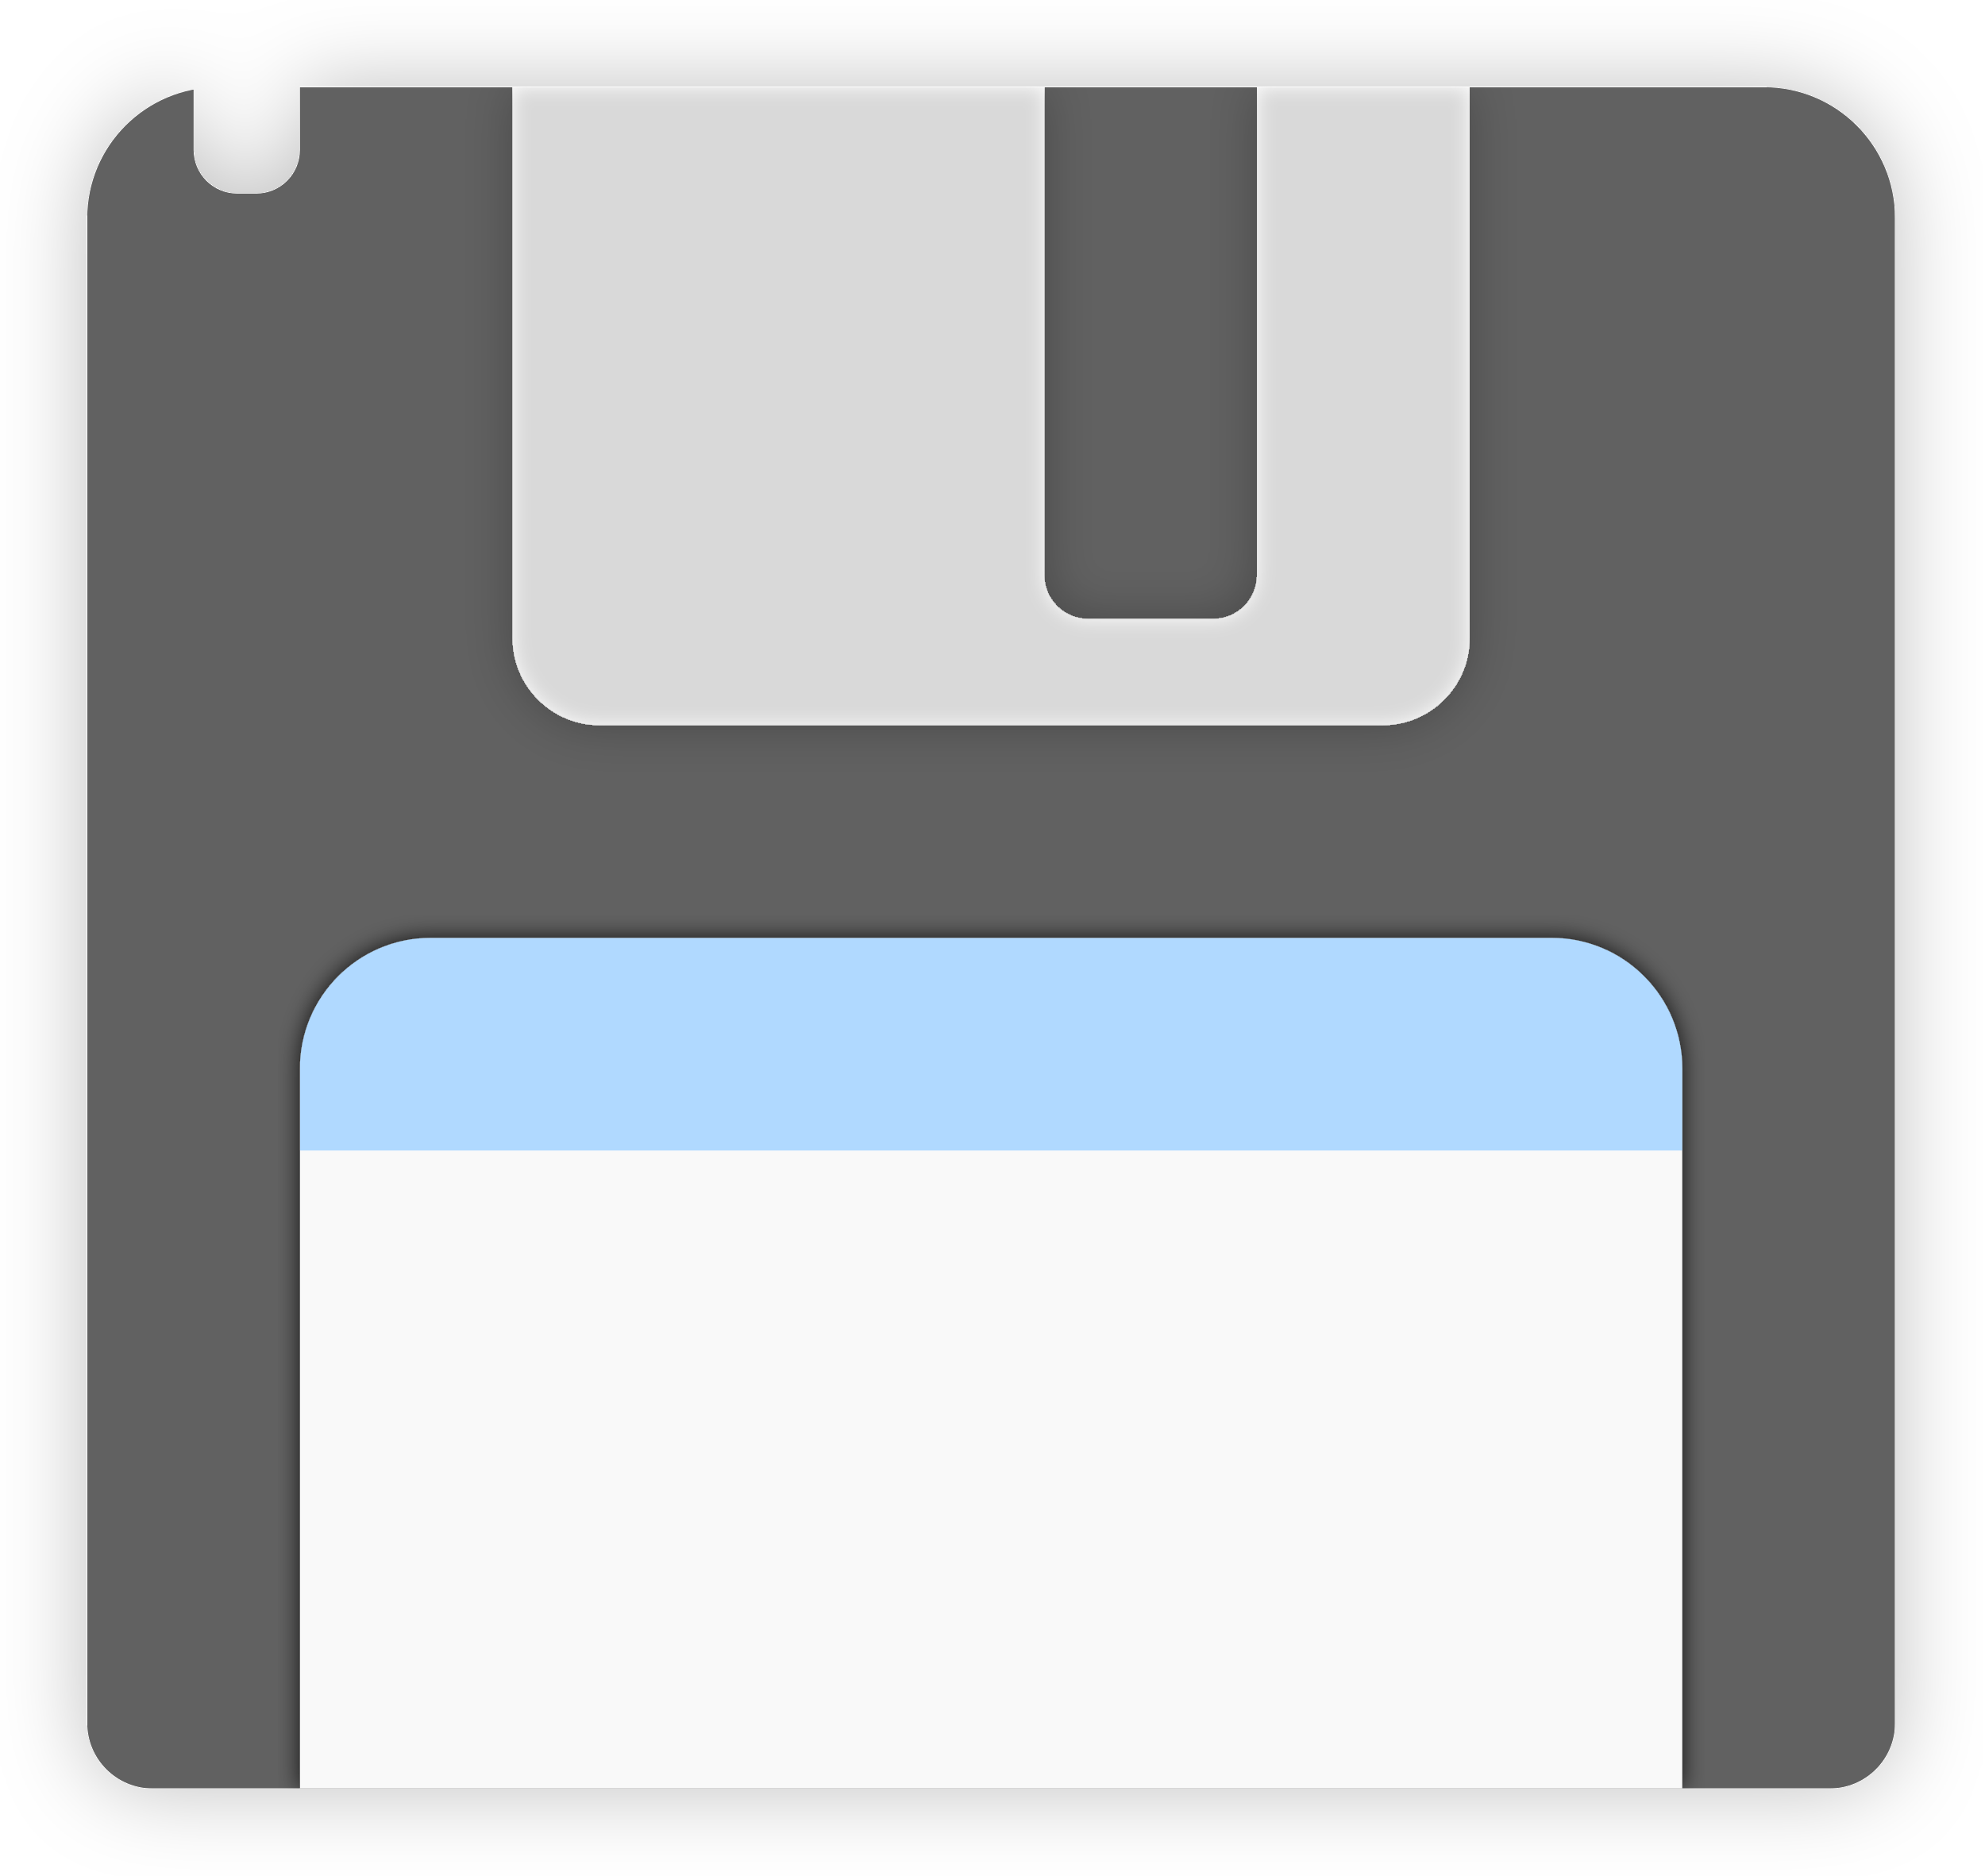
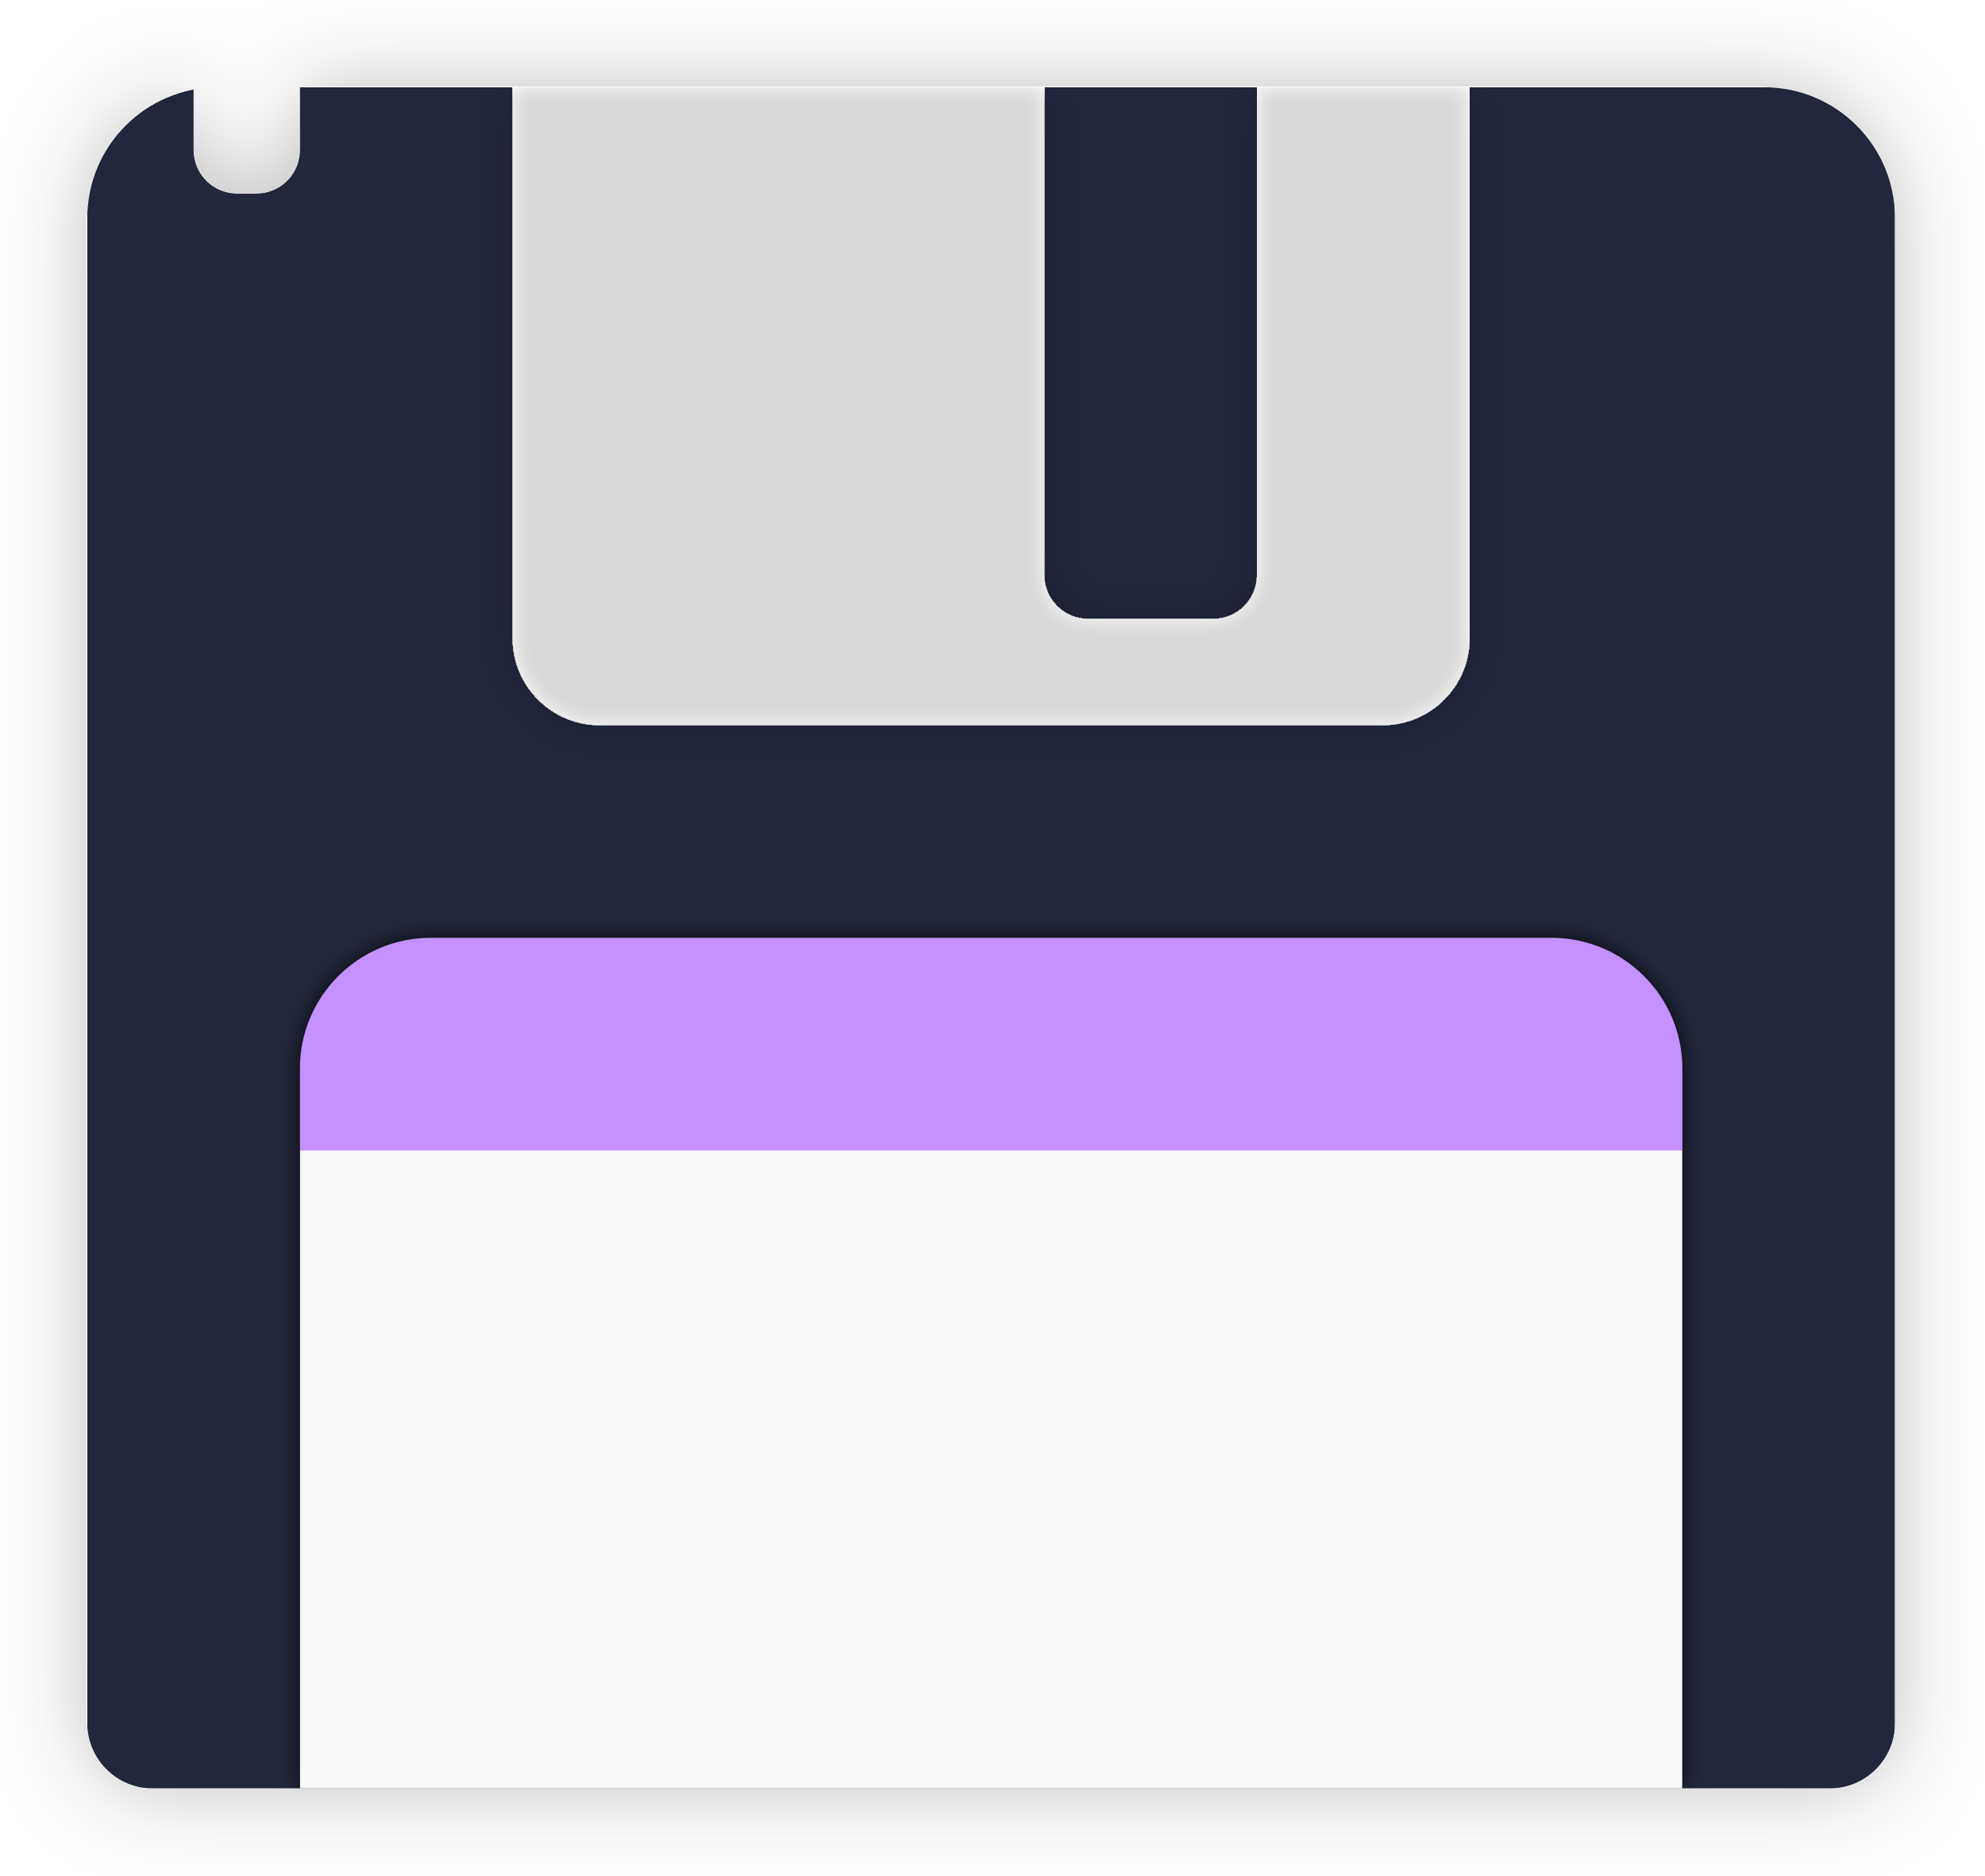
<svg xmlns="http://www.w3.org/2000/svg" width="91" height="86" viewBox="0 0 91 86" fill="none">
  <g filter="url(#filter0_d_38_347)">
    <mask id="mask0_38_347" style="mask-type:alpha" maskUnits="userSpaceOnUse" x="4" y="4" width="83" height="78">
      <path d="M4 10C4 6.686 6.686 4 10 4H80.875C84.189 4 86.875 6.686 86.875 10V79C86.875 80.657 85.532 82 83.875 82H7C5.343 82 4 80.657 4 79V10Z" fill="#616161" />
    </mask>
    <g mask="url(#mask0_38_347)">
-       <path fill-rule="evenodd" clip-rule="evenodd" d="M8.875 4H4V82H86.875V4H13.75V6.875C13.75 7.98 12.855 8.875 11.75 8.875H10.875C9.77 8.875 8.875 7.98 8.875 6.875V4Z" fill="#616161" />
+       <path fill-rule="evenodd" clip-rule="evenodd" d="M8.875 4H4V82H86.875V4H13.75V6.875C13.75 7.98 12.855 8.875 11.75 8.875H10.875C9.77 8.875 8.875 7.98 8.875 6.875V4Z" fill="#23273C" />
      <g filter="url(#filter1_d_38_347)">
        <mask id="mask1_38_347" style="mask-type:alpha" maskUnits="userSpaceOnUse" x="13" y="43" width="65" height="39">
          <path d="M13.75 49C13.75 45.686 16.436 43 19.75 43H71.125C74.439 43 77.125 45.686 77.125 49V82H13.75V49Z" fill="#F9F9F9" />
        </mask>
        <g mask="url(#mask1_38_347)">
          <rect x="13.75" y="43" width="63.375" height="39" fill="#F9F9F9" />
-           <rect x="13.75" y="43" width="63.375" height="9.75" fill="#B0D9FF" />
+           <rect x="13.75" y="43" width="63.375" height="9.75" fill="#C591FF" />
        </g>
      </g>
      <g filter="url(#filter2_di_38_347)">
        <path fill-rule="evenodd" clip-rule="evenodd" d="M47.875 4H23.5V29.25C23.5 31.459 25.291 33.25 27.5 33.25H63.375C65.584 33.25 67.375 31.459 67.375 29.25V4H57.625V26.375C57.625 27.48 56.73 28.375 55.625 28.375H49.875C48.77 28.375 47.875 27.48 47.875 26.375V4Z" fill="#D9D9D9" />
      </g>
    </g>
  </g>
  <defs>
    <filter id="filter0_d_38_347" x="0" y="0" width="90.875" height="86" filterUnits="userSpaceOnUse" color-interpolation-filters="sRGB">
      <feFlood flood-opacity="0" result="BackgroundImageFix" />
      <feColorMatrix in="SourceAlpha" type="matrix" values="0 0 0 0 0 0 0 0 0 0 0 0 0 0 0 0 0 0 127 0" result="hardAlpha" />
      <feOffset />
      <feGaussianBlur stdDeviation="2" />
      <feComposite in2="hardAlpha" operator="out" />
      <feColorMatrix type="matrix" values="0 0 0 0 0 0 0 0 0 0 0 0 0 0 0 0 0 0 0.25 0" />
      <feBlend mode="normal" in2="BackgroundImageFix" result="effect1_dropShadow_38_347" />
      <feBlend mode="normal" in="SourceGraphic" in2="effect1_dropShadow_38_347" result="shape" />
    </filter>
    <filter id="filter1_d_38_347" x="12.75" y="42" width="65.375" height="41" filterUnits="userSpaceOnUse" color-interpolation-filters="sRGB">
      <feFlood flood-opacity="0" result="BackgroundImageFix" />
      <feColorMatrix in="SourceAlpha" type="matrix" values="0 0 0 0 0 0 0 0 0 0 0 0 0 0 0 0 0 0 127 0" result="hardAlpha" />
      <feOffset />
      <feGaussianBlur stdDeviation="0.5" />
      <feComposite in2="hardAlpha" operator="out" />
      <feColorMatrix type="matrix" values="0 0 0 0 0 0 0 0 0 0 0 0 0 0 0 0 0 0 0.79 0" />
      <feBlend mode="normal" in2="BackgroundImageFix" result="effect1_dropShadow_38_347" />
      <feBlend mode="normal" in="SourceGraphic" in2="effect1_dropShadow_38_347" result="shape" />
    </filter>
    <filter id="filter2_di_38_347" x="21.2" y="1.7" width="48.475" height="33.85" filterUnits="userSpaceOnUse" color-interpolation-filters="sRGB">
      <feFlood flood-opacity="0" result="BackgroundImageFix" />
      <feColorMatrix in="SourceAlpha" type="matrix" values="0 0 0 0 0 0 0 0 0 0 0 0 0 0 0 0 0 0 127 0" result="hardAlpha" />
      <feOffset />
      <feGaussianBlur stdDeviation="1.15" />
      <feComposite in2="hardAlpha" operator="out" />
      <feColorMatrix type="matrix" values="0 0 0 0 0 0 0 0 0 0 0 0 0 0 0 0 0 0 0.25 0" />
      <feBlend mode="normal" in2="BackgroundImageFix" result="effect1_dropShadow_38_347" />
      <feBlend mode="normal" in="SourceGraphic" in2="effect1_dropShadow_38_347" result="shape" />
      <feColorMatrix in="SourceAlpha" type="matrix" values="0 0 0 0 0 0 0 0 0 0 0 0 0 0 0 0 0 0 127 0" result="hardAlpha" />
      <feOffset />
      <feGaussianBlur stdDeviation="0.45" />
      <feComposite in2="hardAlpha" operator="arithmetic" k2="-1" k3="1" />
      <feColorMatrix type="matrix" values="0 0 0 0 1 0 0 0 0 1 0 0 0 0 1 0 0 0 1 0" />
      <feBlend mode="normal" in2="shape" result="effect2_innerShadow_38_347" />
    </filter>
  </defs>
</svg>
